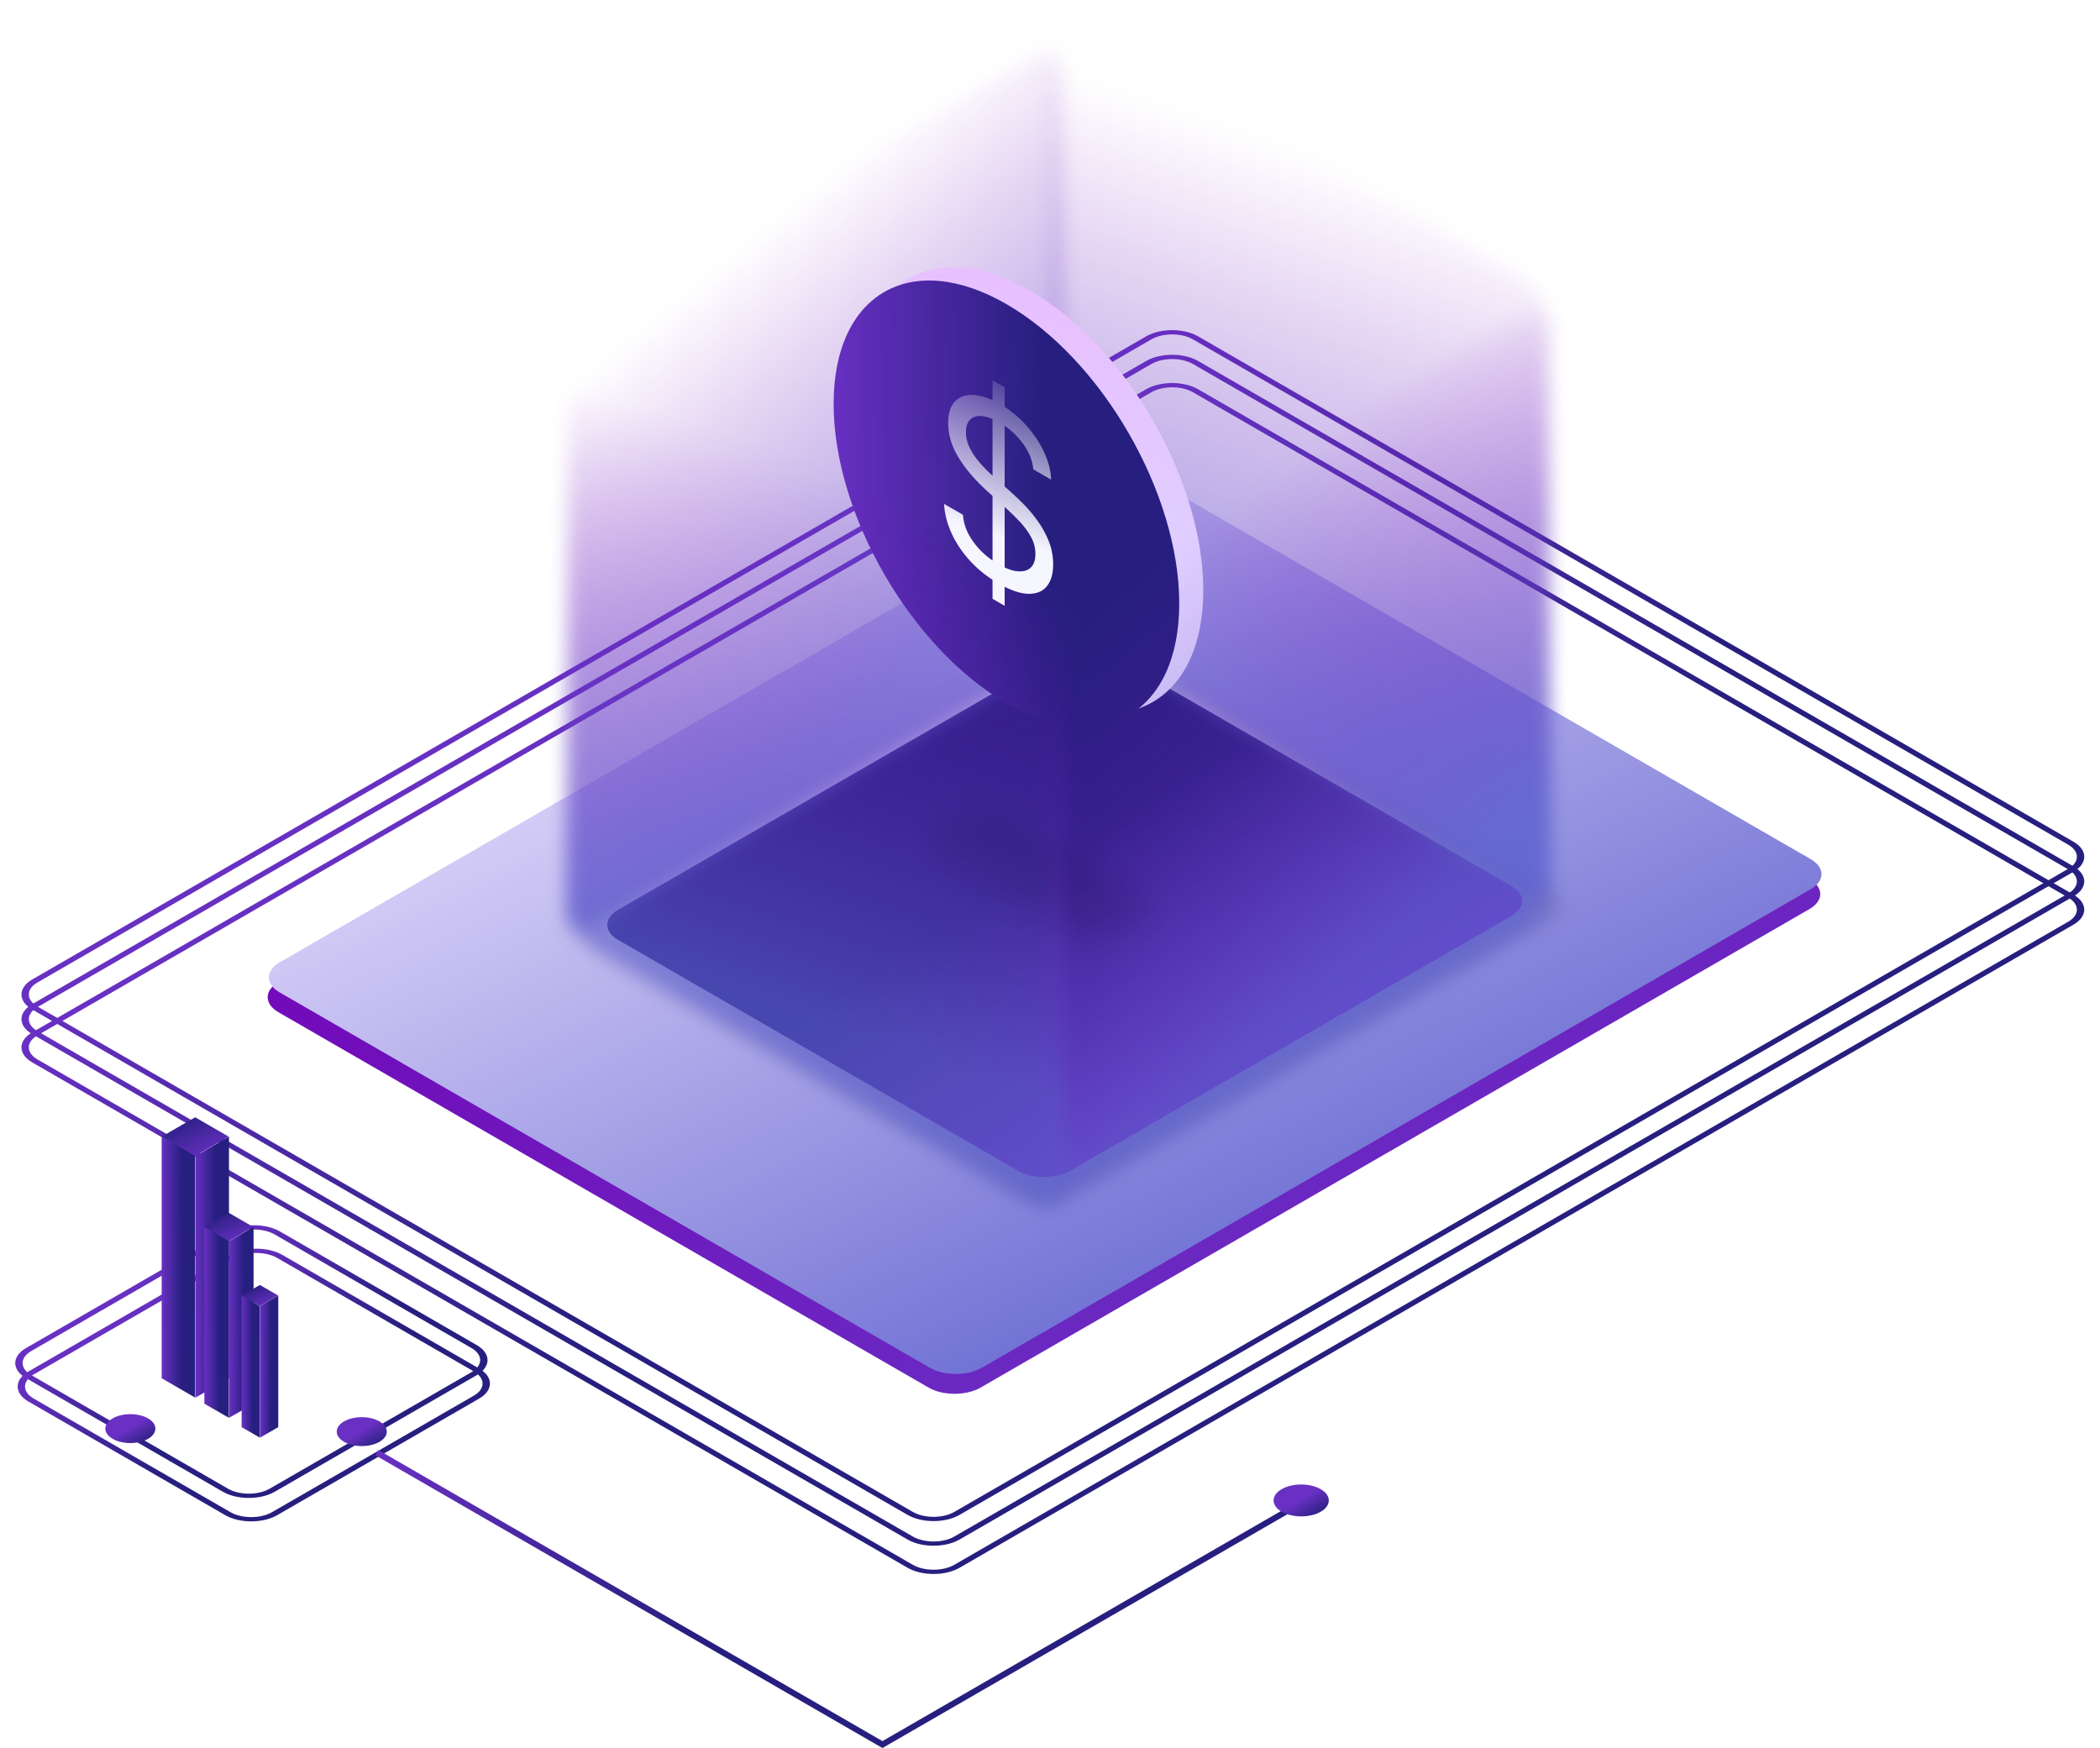
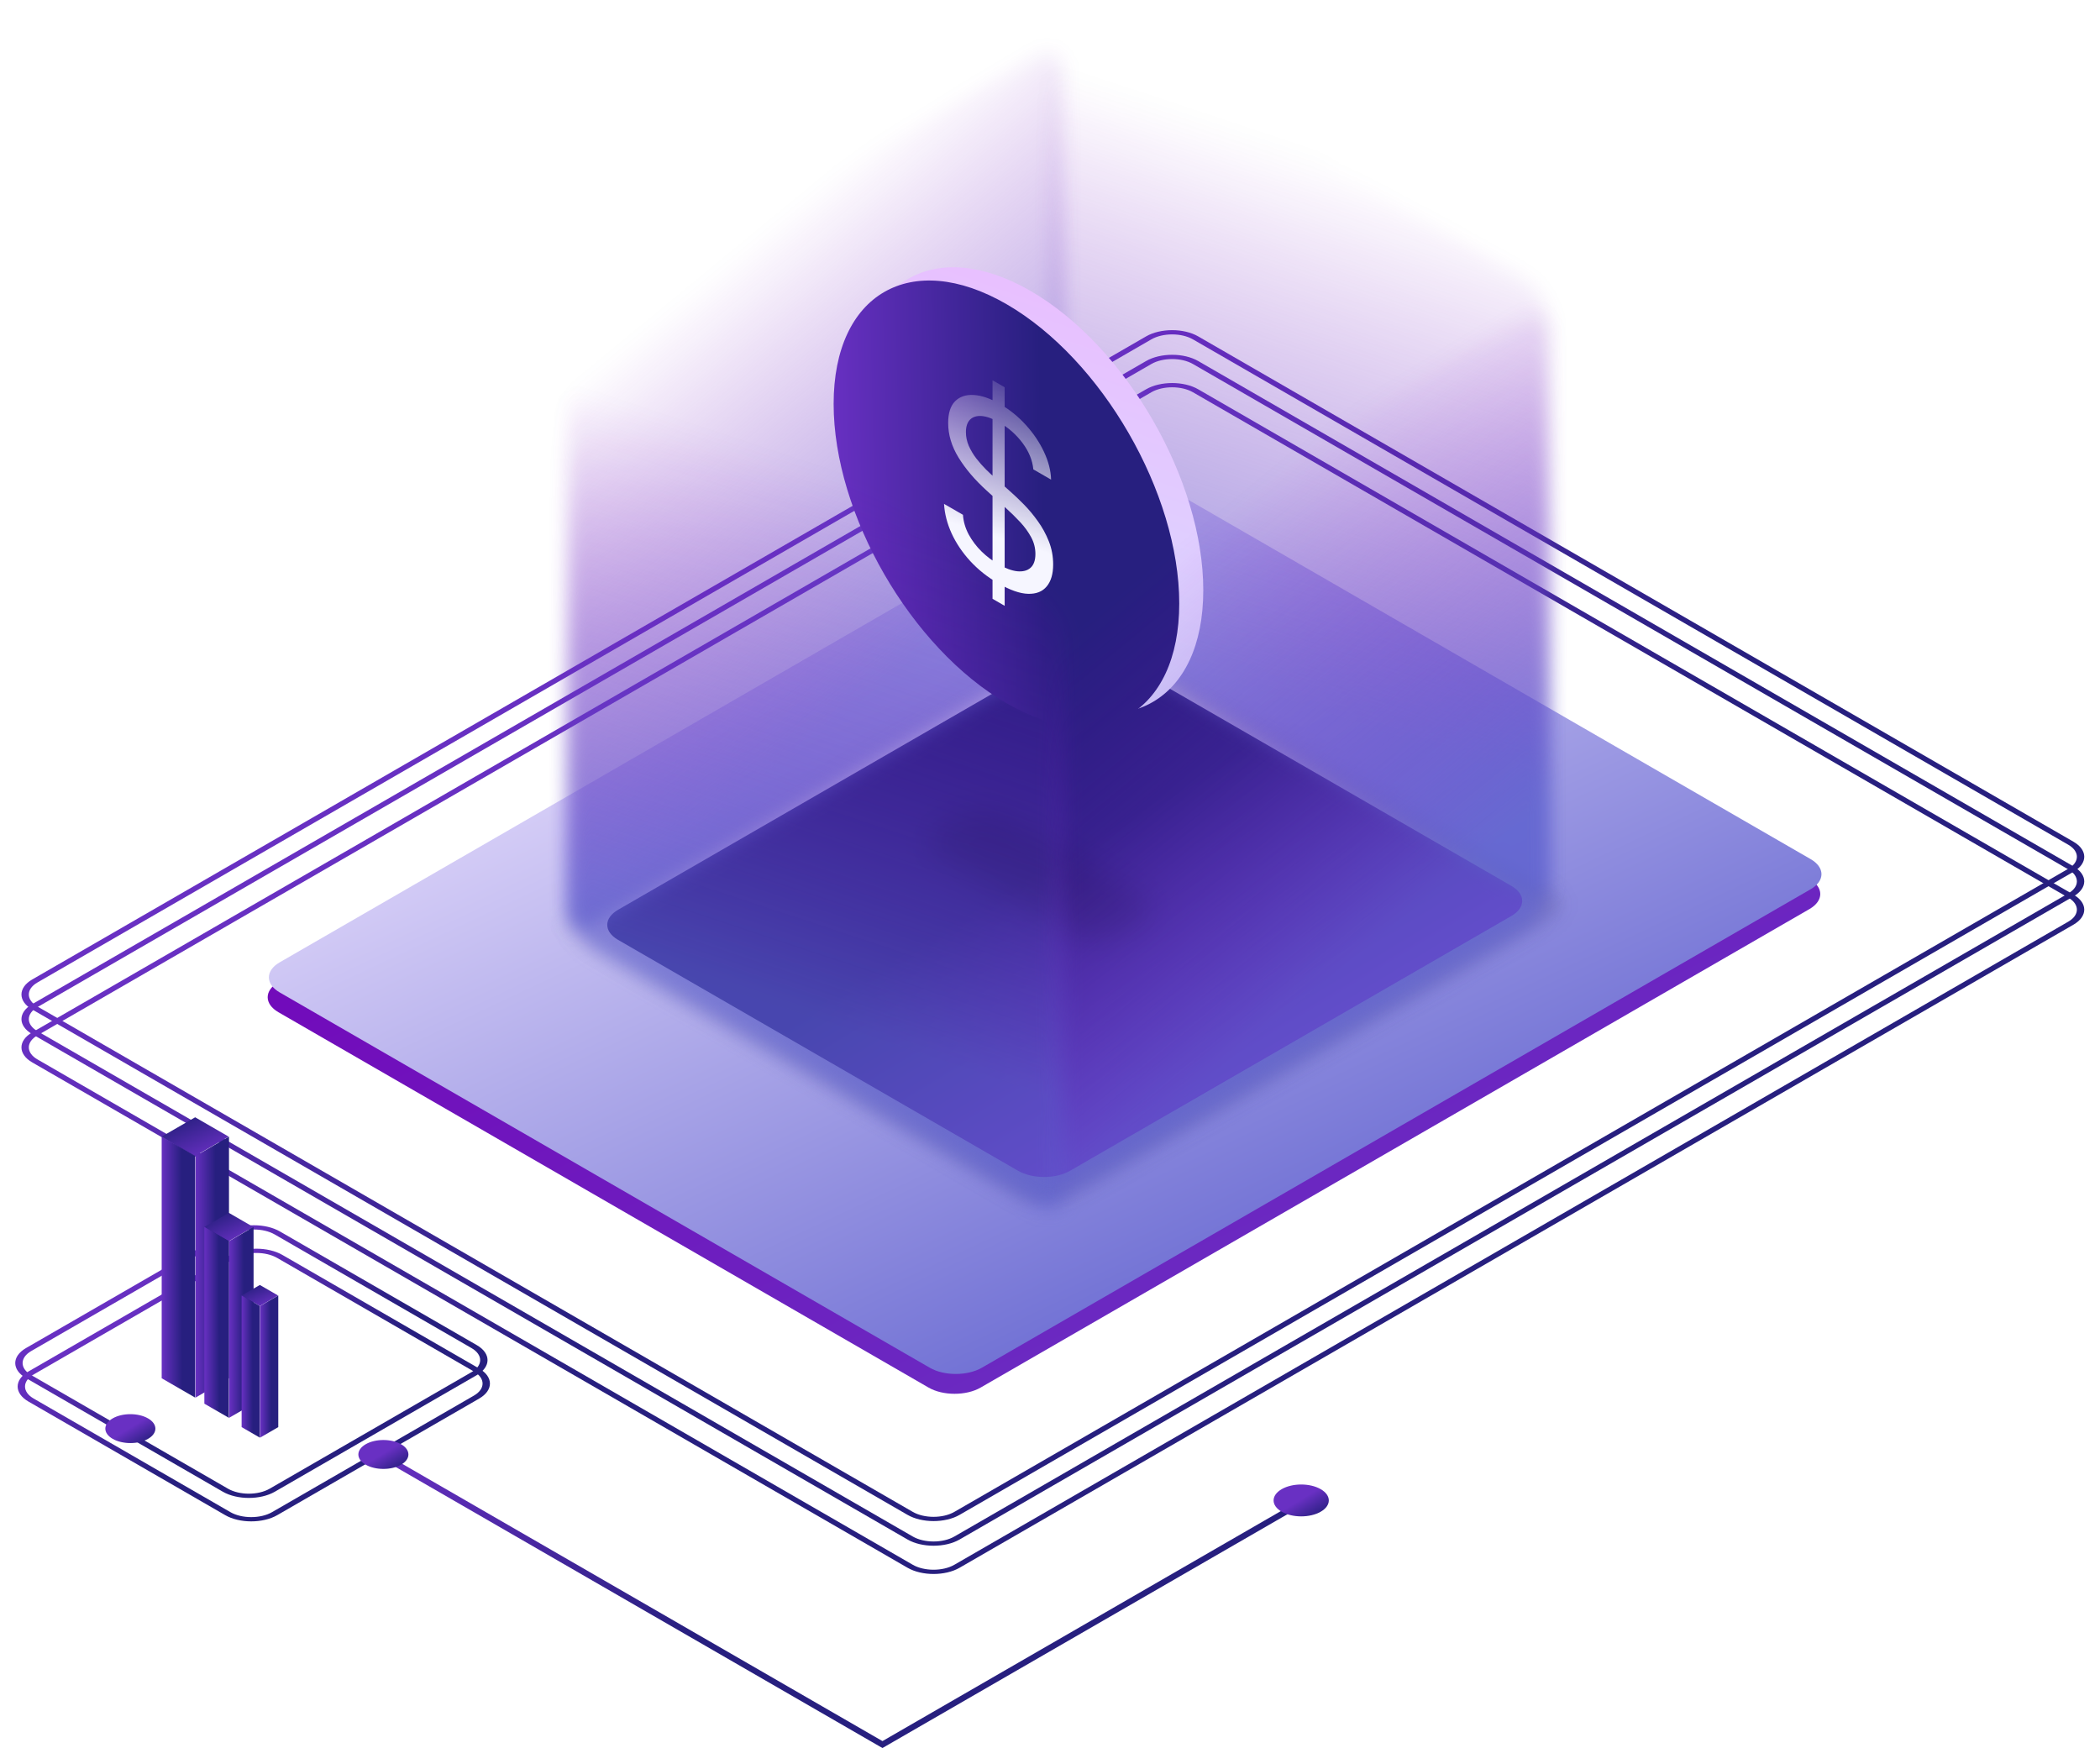
<svg xmlns="http://www.w3.org/2000/svg" width="3494" height="2908" viewBox="0 0 3494 2908" fill="none">
  <rect x="-2.98023e-07" y="5" width="1771.63" height="2230" rx="45" transform="matrix(0.866025 0.5 -0.866025 0.5 1954.56 537.186)" stroke="url(#paint0_linear_416_4754)" stroke-width="10" />
  <rect x="-2.98023e-07" y="5" width="1771.63" height="2230" rx="45" transform="matrix(0.866025 0.5 -0.866025 0.5 1954.56 578.186)" stroke="url(#paint1_linear_416_4754)" stroke-width="10" />
  <rect x="-2.98023e-07" y="5" width="1771.63" height="2230" rx="45" transform="matrix(0.866025 0.5 -0.866025 0.5 1954.56 625.186)" stroke="url(#paint2_linear_416_4754)" stroke-width="10" />
  <rect width="1349" height="1692.42" rx="50" transform="matrix(0.866025 0.5 -0.866025 0.5 1885.68 813)" fill="url(#paint3_linear_416_4754)" />
  <rect width="1349" height="1692.42" rx="50" transform="matrix(0.866025 0.5 -0.866025 0.5 1887.68 780)" fill="url(#paint4_linear_416_4754)" />
+   <path d="M2164.52 2500.69L1468.24 2902.69L627 2417" stroke="url(#paint5_linear_416_4754)" stroke-width="10" />
  <g filter="url(#filter0_f_416_4754)">
-     <rect width="951.106" height="1019.49" rx="50" transform="matrix(0.866025 0.5 -0.866025 0.5 1797.9 1030)" fill="url(#paint5_linear_416_4754)" />
-   </g>
-   <rect width="868.429" height="947.915" rx="50" transform="matrix(-0.866025 -0.5 0.866025 -0.5 1737.08 1972.96)" fill="url(#paint6_linear_416_4754)" />
+     <rect width="951.106" height="1019.49" rx="50" transform="matrix(0.866025 0.5 -0.866025 0.5 1797.9 1030)" fill="url(#paint6_linear_416_4754)" />
+   </g>
+   <rect width="868.429" height="947.915" rx="50" transform="matrix(-0.866025 -0.5 0.866025 -0.5 1737.08 1972.96)" fill="url(#paint7_linear_416_4754)" />
  <g filter="url(#filter1_df_416_4754)">
-     <rect width="951.106" height="1019.49" rx="50" transform="matrix(0.866025 0.5 -2.20305e-08 1 1752 11)" fill="url(#paint7_linear_416_4754)" fill-opacity="0.6" shape-rendering="crispEdges" />
+     <rect width="951.106" height="1019.49" rx="50" transform="matrix(0.866025 0.5 -2.20305e-08 1 1752 11)" fill="url(#paint8_linear_416_4754)" fill-opacity="0.6" shape-rendering="crispEdges" />
  </g>
  <g filter="url(#filter2_f_416_4754)">
-     <rect width="951.106" height="1019.49" rx="50" transform="matrix(0.866025 -0.5 2.20305e-08 1 944 543.553)" fill="url(#paint8_linear_416_4754)" fill-opacity="0.6" />
-   </g>
-   <rect width="664" height="664" rx="332" transform="matrix(0.866025 0.5 -2.20305e-08 1 1427 318)" fill="url(#paint9_linear_416_4754)" />
+     <rect width="951.106" height="1019.49" rx="50" transform="matrix(0.866025 -0.5 2.20305e-08 1 944 543.553)" fill="url(#paint9_linear_416_4754)" fill-opacity="0.6" />
+   </g>
+   <rect width="664" height="664" rx="332" transform="matrix(0.866025 0.5 -2.20305e-08 1 1427 318)" fill="url(#paint10_linear_416_4754)" />
  <g filter="url(#filter3_f_416_4754)">
    <rect width="355.28" height="133.436" rx="50" transform="matrix(0.866025 0.5 0.866025 -0.5 1519 1402.72)" fill="#04011E" fill-opacity="0.19" />
  </g>
-   <rect x="-2.98023e-07" y="5" width="468.049" height="477.888" rx="45" transform="matrix(0.866025 0.5 -0.866025 0.5 426.854 2026.5)" stroke="url(#paint10_linear_416_4754)" stroke-width="10" />
-   <rect width="664" height="664" rx="332" transform="matrix(0.866025 0.5 -2.20305e-08 1 1387 340)" fill="url(#paint11_linear_416_4754)" />
-   <circle r="34" transform="matrix(0.866025 0.5 -0.866025 0.5 601.89 2382)" fill="url(#paint12_linear_416_4754)" />
+   <rect x="-2.98023e-07" y="5" width="468.049" height="477.888" rx="45" transform="matrix(0.866025 0.5 -0.866025 0.5 426.854 2026.5)" stroke="url(#paint11_linear_416_4754)" stroke-width="10" />
+   <rect width="664" height="664" rx="332" transform="matrix(0.866025 0.5 -2.20305e-08 1 1387 340)" fill="url(#paint12_linear_416_4754)" />
  <g filter="url(#filter4_f_416_4754)">
    <rect width="951.106" height="1019.49" rx="50" transform="matrix(0.866025 0.5 -2.20305e-08 1 947 535)" fill="url(#paint13_linear_416_4754)" fill-opacity="0.6" />
  </g>
  <g filter="url(#filter5_f_416_4754)">
    <rect width="951.106" height="1019.49" rx="50" transform="matrix(0.866025 -0.5 2.20305e-08 1 1752 979.553)" fill="url(#paint14_linear_416_4754)" fill-opacity="0.6" />
  </g>
  <path d="M1651.38 996.318L1651.38 632.682L1671.56 644.33L1671.56 1007.97L1651.38 996.318ZM1719.28 780.977C1717.81 765.731 1711.82 751.1 1701.32 737.085C1690.83 723.07 1677.95 711.659 1662.7 702.852C1651.54 696.413 1641.79 692.862 1633.42 692.199C1625.14 691.583 1618.66 693.572 1613.98 698.165C1609.39 702.805 1607.1 709.765 1607.1 719.045C1607.1 726.811 1608.69 734.41 1611.89 741.844C1615.17 749.23 1619.36 756.238 1624.44 762.866C1629.53 769.401 1634.86 775.461 1640.43 781.048C1646.01 786.541 1651.13 791.347 1655.81 795.466L1681.4 818.193C1687.96 823.97 1695.26 830.93 1703.29 839.074C1711.41 847.265 1719.16 856.522 1726.54 866.844C1734.01 877.118 1740.16 888.34 1745 900.509C1749.83 912.677 1752.25 925.58 1752.25 939.216C1752.25 954.936 1748.69 967.08 1741.55 975.651C1734.5 984.268 1724.16 988.387 1710.55 988.009C1697.02 987.677 1680.58 981.924 1661.22 970.75C1643.18 960.333 1627.56 947.952 1614.35 933.605C1601.23 919.306 1590.9 903.965 1583.35 887.582C1575.89 871.247 1571.67 854.841 1570.68 838.364L1602.17 856.545C1602.99 868.004 1606.19 878.941 1611.77 889.358C1617.43 899.727 1624.56 909.15 1633.17 917.625C1641.87 926.053 1651.22 933.155 1661.22 938.932C1672.87 945.655 1683.32 949.514 1692.59 950.509C1701.86 951.408 1709.2 949.491 1714.61 944.756C1720.02 939.926 1722.73 932.208 1722.73 921.602C1722.73 911.943 1720.39 902.734 1715.72 893.974C1711.04 885.215 1704.89 876.74 1697.27 868.548C1689.64 860.357 1681.4 852.284 1672.54 844.33L1641.54 816.205C1621.86 798.307 1606.28 779.983 1594.79 761.233C1583.31 742.483 1577.57 723.307 1577.57 703.705C1577.57 687.417 1581.39 675.414 1589.01 667.696C1596.72 659.931 1607.05 656.427 1620.01 657.185C1633.05 657.895 1647.61 662.89 1663.68 672.17C1679.92 681.545 1694.35 693.241 1706.98 707.256C1719.61 721.176 1729.62 736.044 1737 751.858C1744.46 767.72 1748.4 783.108 1748.81 798.023L1719.28 780.977Z" fill="url(#paint15_linear_416_4754)" />
  <rect x="-2.98023e-07" y="5" width="468.049" height="477.888" rx="45" transform="matrix(0.866025 0.5 -0.866025 0.5 430.854 2065.5)" stroke="url(#paint16_linear_416_4754)" stroke-width="10" />
  <rect width="64.33" height="64.33" transform="matrix(0.866025 0.5 -0.866025 0.5 324.712 1859)" fill="url(#paint17_linear_416_4754)" />
  <rect width="64.33" height="402.062" transform="matrix(0.866025 0.5 -2.20305e-08 1 269 1891.16)" fill="url(#paint18_linear_416_4754)" />
  <rect width="64.33" height="402.062" transform="matrix(0.866025 -0.5 2.20305e-08 1 325.289 1923.33)" fill="url(#paint19_linear_416_4754)" />
  <rect width="47.037" height="47.037" transform="matrix(0.866025 0.5 -0.866025 0.5 380.736 2018)" fill="url(#paint20_linear_416_4754)" />
  <rect width="47.037" height="293.98" transform="matrix(0.866025 0.5 -2.20305e-08 1 340 2041.52)" fill="url(#paint21_linear_416_4754)" />
  <rect width="47.037" height="293.98" transform="matrix(0.866025 -0.5 2.20305e-08 1 381.158 2065.04)" fill="url(#paint22_linear_416_4754)" />
  <rect width="35.037" height="35.037" transform="matrix(0.866025 0.5 -0.866025 0.5 432.344 2138)" fill="url(#paint23_linear_416_4754)" />
  <rect width="35.037" height="218.98" transform="matrix(0.866025 0.5 -2.20305e-08 1 402 2155.52)" fill="url(#paint24_linear_416_4754)" />
  <rect width="35.037" height="218.98" transform="matrix(0.866025 -0.5 2.20305e-08 1 432.658 2173.04)" fill="url(#paint25_linear_416_4754)" />
-   <path d="M2164.52 2500.69L1468.24 2902.69L627 2417" stroke="url(#paint26_linear_416_4754)" stroke-width="10" />
-   <circle r="37.5" transform="matrix(0.866025 0.5 -0.866025 0.5 2164.95 2496.5)" fill="url(#paint27_linear_416_4754)" />
-   <circle r="34" transform="matrix(0.866025 0.5 -0.866025 0.5 216.89 2377)" fill="url(#paint28_linear_416_4754)" />
+   <circle r="37.5" transform="matrix(0.866025 0.5 -0.866025 0.5 2164.95 2496.5)" fill="url(#paint26_linear_416_4754)" />
+   <circle r="34" transform="matrix(0.866025 0.5 -0.866025 0.5 216.89 2377)" fill="url(#paint27_linear_416_4754)" />
+   <circle r="34" transform="matrix(0.866025 0.5 -0.866025 0.5 637.89 2420)" fill="url(#paint28_linear_416_4754)" />
  <defs>
    <filter id="filter0_f_416_4754" x="910.366" y="1014.64" width="1715.85" height="1016.01" filterUnits="userSpaceOnUse" color-interpolation-filters="sRGB">
      <feFlood flood-opacity="0" result="BackgroundImageFix" />
      <feBlend mode="normal" in="SourceGraphic" in2="BackgroundImageFix" result="shape" />
      <feGaussianBlur stdDeviation="15" result="effect1_foregroundBlur_416_4754" />
    </filter>
    <filter id="filter1_df_416_4754" x="1722" y="0.086" width="883.682" height="1516.87" filterUnits="userSpaceOnUse" color-interpolation-filters="sRGB">
      <feFlood flood-opacity="0" result="BackgroundImageFix" />
      <feColorMatrix in="SourceAlpha" type="matrix" values="0 0 0 0 0 0 0 0 0 0 0 0 0 0 0 0 0 0 127 0" result="hardAlpha" />
      <feOffset dy="4" />
      <feGaussianBlur stdDeviation="2" />
      <feComposite in2="hardAlpha" operator="out" />
      <feColorMatrix type="matrix" values="0 0 0 0 0 0 0 0 0 0 0 0 0 0 0 0 0 0 0.25 0" />
      <feBlend mode="normal" in2="BackgroundImageFix" result="effect1_dropShadow_416_4754" />
      <feBlend mode="normal" in="SourceGraphic" in2="effect1_dropShadow_416_4754" result="shape" />
      <feGaussianBlur stdDeviation="15" result="effect2_foregroundBlur_416_4754" />
    </filter>
    <filter id="filter2_f_416_4754" x="914" y="57.086" width="883.682" height="1516.87" filterUnits="userSpaceOnUse" color-interpolation-filters="sRGB">
      <feFlood flood-opacity="0" result="BackgroundImageFix" />
      <feBlend mode="normal" in="SourceGraphic" in2="BackgroundImageFix" result="shape" />
      <feGaussianBlur stdDeviation="15" result="effect1_foregroundBlur_416_4754" />
    </filter>
    <filter id="filter3_f_416_4754" x="1494.37" y="1300.64" width="472.51" height="315.068" filterUnits="userSpaceOnUse" color-interpolation-filters="sRGB">
      <feFlood flood-opacity="0" result="BackgroundImageFix" />
      <feBlend mode="normal" in="SourceGraphic" in2="BackgroundImageFix" result="shape" />
      <feGaussianBlur stdDeviation="25" result="effect1_foregroundBlur_416_4754" />
    </filter>
    <filter id="filter4_f_416_4754" x="917" y="524.086" width="883.682" height="1516.87" filterUnits="userSpaceOnUse" color-interpolation-filters="sRGB">
      <feFlood flood-opacity="0" result="BackgroundImageFix" />
      <feBlend mode="normal" in="SourceGraphic" in2="BackgroundImageFix" result="shape" />
      <feGaussianBlur stdDeviation="15" result="effect1_foregroundBlur_416_4754" />
    </filter>
    <filter id="filter5_f_416_4754" x="1722" y="493.086" width="883.682" height="1516.87" filterUnits="userSpaceOnUse" color-interpolation-filters="sRGB">
      <feFlood flood-opacity="0" result="BackgroundImageFix" />
      <feBlend mode="normal" in="SourceGraphic" in2="BackgroundImageFix" result="shape" />
      <feGaussianBlur stdDeviation="15" result="effect1_foregroundBlur_416_4754" />
    </filter>
    <linearGradient id="paint0_linear_416_4754" x1="-27.219" y1="2474.42" x2="2051.41" y2="2432.42" gradientUnits="userSpaceOnUse">
      <stop offset="0.014" stop-color="#6930C3" />
      <stop offset="0.547" stop-color="#271F7F" />
      <stop offset="1" stop-color="#271F7F" />
    </linearGradient>
    <linearGradient id="paint1_linear_416_4754" x1="-27.219" y1="2474.42" x2="2051.41" y2="2432.42" gradientUnits="userSpaceOnUse">
      <stop offset="0.014" stop-color="#6930C3" />
      <stop offset="0.547" stop-color="#271F7F" />
      <stop offset="1" stop-color="#271F7F" />
    </linearGradient>
    <linearGradient id="paint2_linear_416_4754" x1="-27.219" y1="2474.42" x2="2051.41" y2="2432.42" gradientUnits="userSpaceOnUse">
      <stop offset="0.014" stop-color="#6930C3" />
      <stop offset="0.547" stop-color="#271F7F" />
      <stop offset="1" stop-color="#271F7F" />
    </linearGradient>
    <linearGradient id="paint3_linear_416_4754" x1="-246.915" y1="-275.019" x2="1823.15" y2="-64.558" gradientUnits="userSpaceOnUse">
      <stop stop-color="#7400B8" />
      <stop offset="1" stop-color="#6930C3" />
    </linearGradient>
    <linearGradient id="paint4_linear_416_4754" x1="-246.915" y1="-275.019" x2="1823.15" y2="-64.558" gradientUnits="userSpaceOnUse">
      <stop stop-color="#EEE4FF" />
      <stop offset="1" stop-color="#5E60CE" />
    </linearGradient>
-     <linearGradient id="paint5_linear_416_4754" x1="-174.086" y1="-165.667" x2="1279.9" y2="7.352" gradientUnits="userSpaceOnUse">
+     <linearGradient id="paint5_linear_416_4754" x1="541.281" y1="2451.65" x2="1062.8" y2="3301.15" gradientUnits="userSpaceOnUse">
+       <stop offset="0.014" stop-color="#6930C3" />
+       <stop offset="0.547" stop-color="#271F7F" />
+       <stop offset="1" stop-color="#271F7F" />
+     </linearGradient>
+     <linearGradient id="paint6_linear_416_4754" x1="-174.086" y1="-165.667" x2="1279.9" y2="7.352" gradientUnits="userSpaceOnUse">
      <stop stop-opacity="0" />
      <stop offset="1" stop-color="#271F7F" stop-opacity="0.23" />
    </linearGradient>
-     <linearGradient id="paint6_linear_416_4754" x1="-13.268" y1="1047.11" x2="999.797" y2="1023.54" gradientUnits="userSpaceOnUse">
-       <stop offset="0.014" stop-color="#6930C3" />
-       <stop offset="0.547" stop-color="#271F7F" />
-       <stop offset="1" stop-color="#271F7F" />
-     </linearGradient>
-     <linearGradient id="paint7_linear_416_4754" x1="0" y1="1117" x2="-205.304" y2="150.735" gradientUnits="userSpaceOnUse">
-       <stop offset="0.098" stop-color="#5E60CE" />
-       <stop offset="1" stop-color="#7400B8" stop-opacity="0" />
+     <linearGradient id="paint7_linear_416_4754" x1="-13.268" y1="1047.11" x2="999.797" y2="1023.54" gradientUnits="userSpaceOnUse">
+       <stop offset="0.014" stop-color="#6930C3" />
+       <stop offset="0.547" stop-color="#271F7F" />
+       <stop offset="1" stop-color="#271F7F" />
    </linearGradient>
    <linearGradient id="paint8_linear_416_4754" x1="0" y1="1117" x2="-205.304" y2="150.735" gradientUnits="userSpaceOnUse">
      <stop offset="0.098" stop-color="#5E60CE" />
      <stop offset="1" stop-color="#7400B8" stop-opacity="0" />
    </linearGradient>
-     <linearGradient id="paint9_linear_416_4754" x1="0" y1="727.512" x2="-125.45" y2="94.631" gradientUnits="userSpaceOnUse">
+     <linearGradient id="paint9_linear_416_4754" x1="0" y1="1117" x2="-205.304" y2="150.735" gradientUnits="userSpaceOnUse">
+       <stop offset="0.098" stop-color="#5E60CE" />
+       <stop offset="1" stop-color="#7400B8" stop-opacity="0" />
+     </linearGradient>
+     <linearGradient id="paint10_linear_416_4754" x1="0" y1="727.512" x2="-125.45" y2="94.631" gradientUnits="userSpaceOnUse">
      <stop offset="0.098" stop-color="#D9DAFF" />
      <stop offset="1" stop-color="#E8C0FF" />
    </linearGradient>
-     <linearGradient id="paint10_linear_416_4754" x1="-7.304" y1="538.945" x2="550.32" y2="525.065" gradientUnits="userSpaceOnUse">
-       <stop offset="0.014" stop-color="#6930C3" />
-       <stop offset="0.547" stop-color="#271F7F" />
-       <stop offset="1" stop-color="#271F7F" />
-     </linearGradient>
-     <linearGradient id="paint11_linear_416_4754" x1="-10.144" y1="733.488" x2="764.363" y2="713.812" gradientUnits="userSpaceOnUse">
-       <stop offset="0.014" stop-color="#6930C3" />
-       <stop offset="0.547" stop-color="#271F7F" />
-       <stop offset="1" stop-color="#271F7F" />
-     </linearGradient>
-     <linearGradient id="paint12_linear_416_4754" x1="-1.039" y1="75.116" x2="78.278" y2="73.101" gradientUnits="userSpaceOnUse">
+     <linearGradient id="paint11_linear_416_4754" x1="-7.304" y1="538.945" x2="550.32" y2="525.065" gradientUnits="userSpaceOnUse">
+       <stop offset="0.014" stop-color="#6930C3" />
+       <stop offset="0.547" stop-color="#271F7F" />
+       <stop offset="1" stop-color="#271F7F" />
+     </linearGradient>
+     <linearGradient id="paint12_linear_416_4754" x1="-10.144" y1="733.488" x2="764.363" y2="713.812" gradientUnits="userSpaceOnUse">
      <stop offset="0.014" stop-color="#6930C3" />
      <stop offset="0.547" stop-color="#271F7F" />
      <stop offset="1" stop-color="#271F7F" />
    </linearGradient>
    <linearGradient id="paint13_linear_416_4754" x1="0" y1="1117" x2="-205.304" y2="150.735" gradientUnits="userSpaceOnUse">
      <stop offset="0.098" stop-color="#5E60CE" />
      <stop offset="1" stop-color="#7400B8" stop-opacity="0" />
    </linearGradient>
    <linearGradient id="paint14_linear_416_4754" x1="0" y1="1117" x2="-205.304" y2="150.735" gradientUnits="userSpaceOnUse">
      <stop offset="0.098" stop-color="#5E60CE" />
      <stop offset="1" stop-color="#7400B8" stop-opacity="0" />
    </linearGradient>
    <linearGradient id="paint15_linear_416_4754" x1="1551" y1="893.459" x2="1648.71" y2="581.941" gradientUnits="userSpaceOnUse">
      <stop offset="0.098" stop-color="#F6F6FF" />
      <stop offset="1" stop-color="#FEFDFF" stop-opacity="0" />
    </linearGradient>
    <linearGradient id="paint16_linear_416_4754" x1="-7.304" y1="538.945" x2="550.32" y2="525.065" gradientUnits="userSpaceOnUse">
      <stop offset="0.014" stop-color="#6930C3" />
      <stop offset="0.547" stop-color="#271F7F" />
      <stop offset="1" stop-color="#271F7F" />
    </linearGradient>
    <linearGradient id="paint17_linear_416_4754" x1="-11.775" y1="-10.454" x2="86.365" y2="2.064" gradientUnits="userSpaceOnUse">
      <stop stop-color="#271F7F" />
      <stop offset="1" stop-color="#6930C3" />
    </linearGradient>
    <linearGradient id="paint18_linear_416_4754" x1="-0.983" y1="444.138" x2="74.1" y2="443.833" gradientUnits="userSpaceOnUse">
      <stop offset="0.014" stop-color="#6930C3" />
      <stop offset="0.547" stop-color="#271F7F" />
      <stop offset="1" stop-color="#271F7F" />
    </linearGradient>
    <linearGradient id="paint19_linear_416_4754" x1="-0.983" y1="444.138" x2="74.1" y2="443.833" gradientUnits="userSpaceOnUse">
      <stop offset="0.014" stop-color="#6930C3" />
      <stop offset="0.547" stop-color="#271F7F" />
      <stop offset="1" stop-color="#271F7F" />
    </linearGradient>
    <linearGradient id="paint20_linear_416_4754" x1="-8.609" y1="-7.643" x2="63.148" y2="1.509" gradientUnits="userSpaceOnUse">
      <stop stop-color="#271F7F" />
      <stop offset="1" stop-color="#6930C3" />
    </linearGradient>
    <linearGradient id="paint21_linear_416_4754" x1="-0.719" y1="324.745" x2="54.181" y2="324.522" gradientUnits="userSpaceOnUse">
      <stop offset="0.014" stop-color="#6930C3" />
      <stop offset="0.547" stop-color="#271F7F" />
      <stop offset="1" stop-color="#271F7F" />
    </linearGradient>
    <linearGradient id="paint22_linear_416_4754" x1="-0.719" y1="324.745" x2="54.181" y2="324.522" gradientUnits="userSpaceOnUse">
      <stop offset="0.014" stop-color="#6930C3" />
      <stop offset="0.547" stop-color="#271F7F" />
      <stop offset="1" stop-color="#271F7F" />
    </linearGradient>
    <linearGradient id="paint23_linear_416_4754" x1="-6.413" y1="-5.693" x2="47.038" y2="1.124" gradientUnits="userSpaceOnUse">
      <stop stop-color="#271F7F" />
      <stop offset="1" stop-color="#6930C3" />
    </linearGradient>
    <linearGradient id="paint24_linear_416_4754" x1="-0.535" y1="241.896" x2="40.358" y2="241.73" gradientUnits="userSpaceOnUse">
      <stop offset="0.014" stop-color="#6930C3" />
      <stop offset="0.547" stop-color="#271F7F" />
      <stop offset="1" stop-color="#271F7F" />
    </linearGradient>
    <linearGradient id="paint25_linear_416_4754" x1="-0.535" y1="241.896" x2="40.358" y2="241.73" gradientUnits="userSpaceOnUse">
      <stop offset="0.014" stop-color="#6930C3" />
      <stop offset="0.547" stop-color="#271F7F" />
      <stop offset="1" stop-color="#271F7F" />
    </linearGradient>
-     <linearGradient id="paint26_linear_416_4754" x1="541.281" y1="2451.65" x2="1062.8" y2="3301.15" gradientUnits="userSpaceOnUse">
-       <stop offset="0.014" stop-color="#6930C3" />
-       <stop offset="0.547" stop-color="#271F7F" />
-       <stop offset="1" stop-color="#271F7F" />
-     </linearGradient>
-     <linearGradient id="paint27_linear_416_4754" x1="-1.146" y1="82.849" x2="86.336" y2="80.626" gradientUnits="userSpaceOnUse">
+     <linearGradient id="paint26_linear_416_4754" x1="-1.146" y1="82.849" x2="86.336" y2="80.626" gradientUnits="userSpaceOnUse">
+       <stop offset="0.014" stop-color="#6930C3" />
+       <stop offset="0.547" stop-color="#271F7F" />
+       <stop offset="1" stop-color="#271F7F" />
+     </linearGradient>
+     <linearGradient id="paint27_linear_416_4754" x1="-1.039" y1="75.116" x2="78.278" y2="73.101" gradientUnits="userSpaceOnUse">
      <stop offset="0.014" stop-color="#6930C3" />
      <stop offset="0.547" stop-color="#271F7F" />
      <stop offset="1" stop-color="#271F7F" />
    </linearGradient>
    <linearGradient id="paint28_linear_416_4754" x1="-1.039" y1="75.116" x2="78.278" y2="73.101" gradientUnits="userSpaceOnUse">
      <stop offset="0.014" stop-color="#6930C3" />
      <stop offset="0.547" stop-color="#271F7F" />
      <stop offset="1" stop-color="#271F7F" />
    </linearGradient>
  </defs>
</svg>
